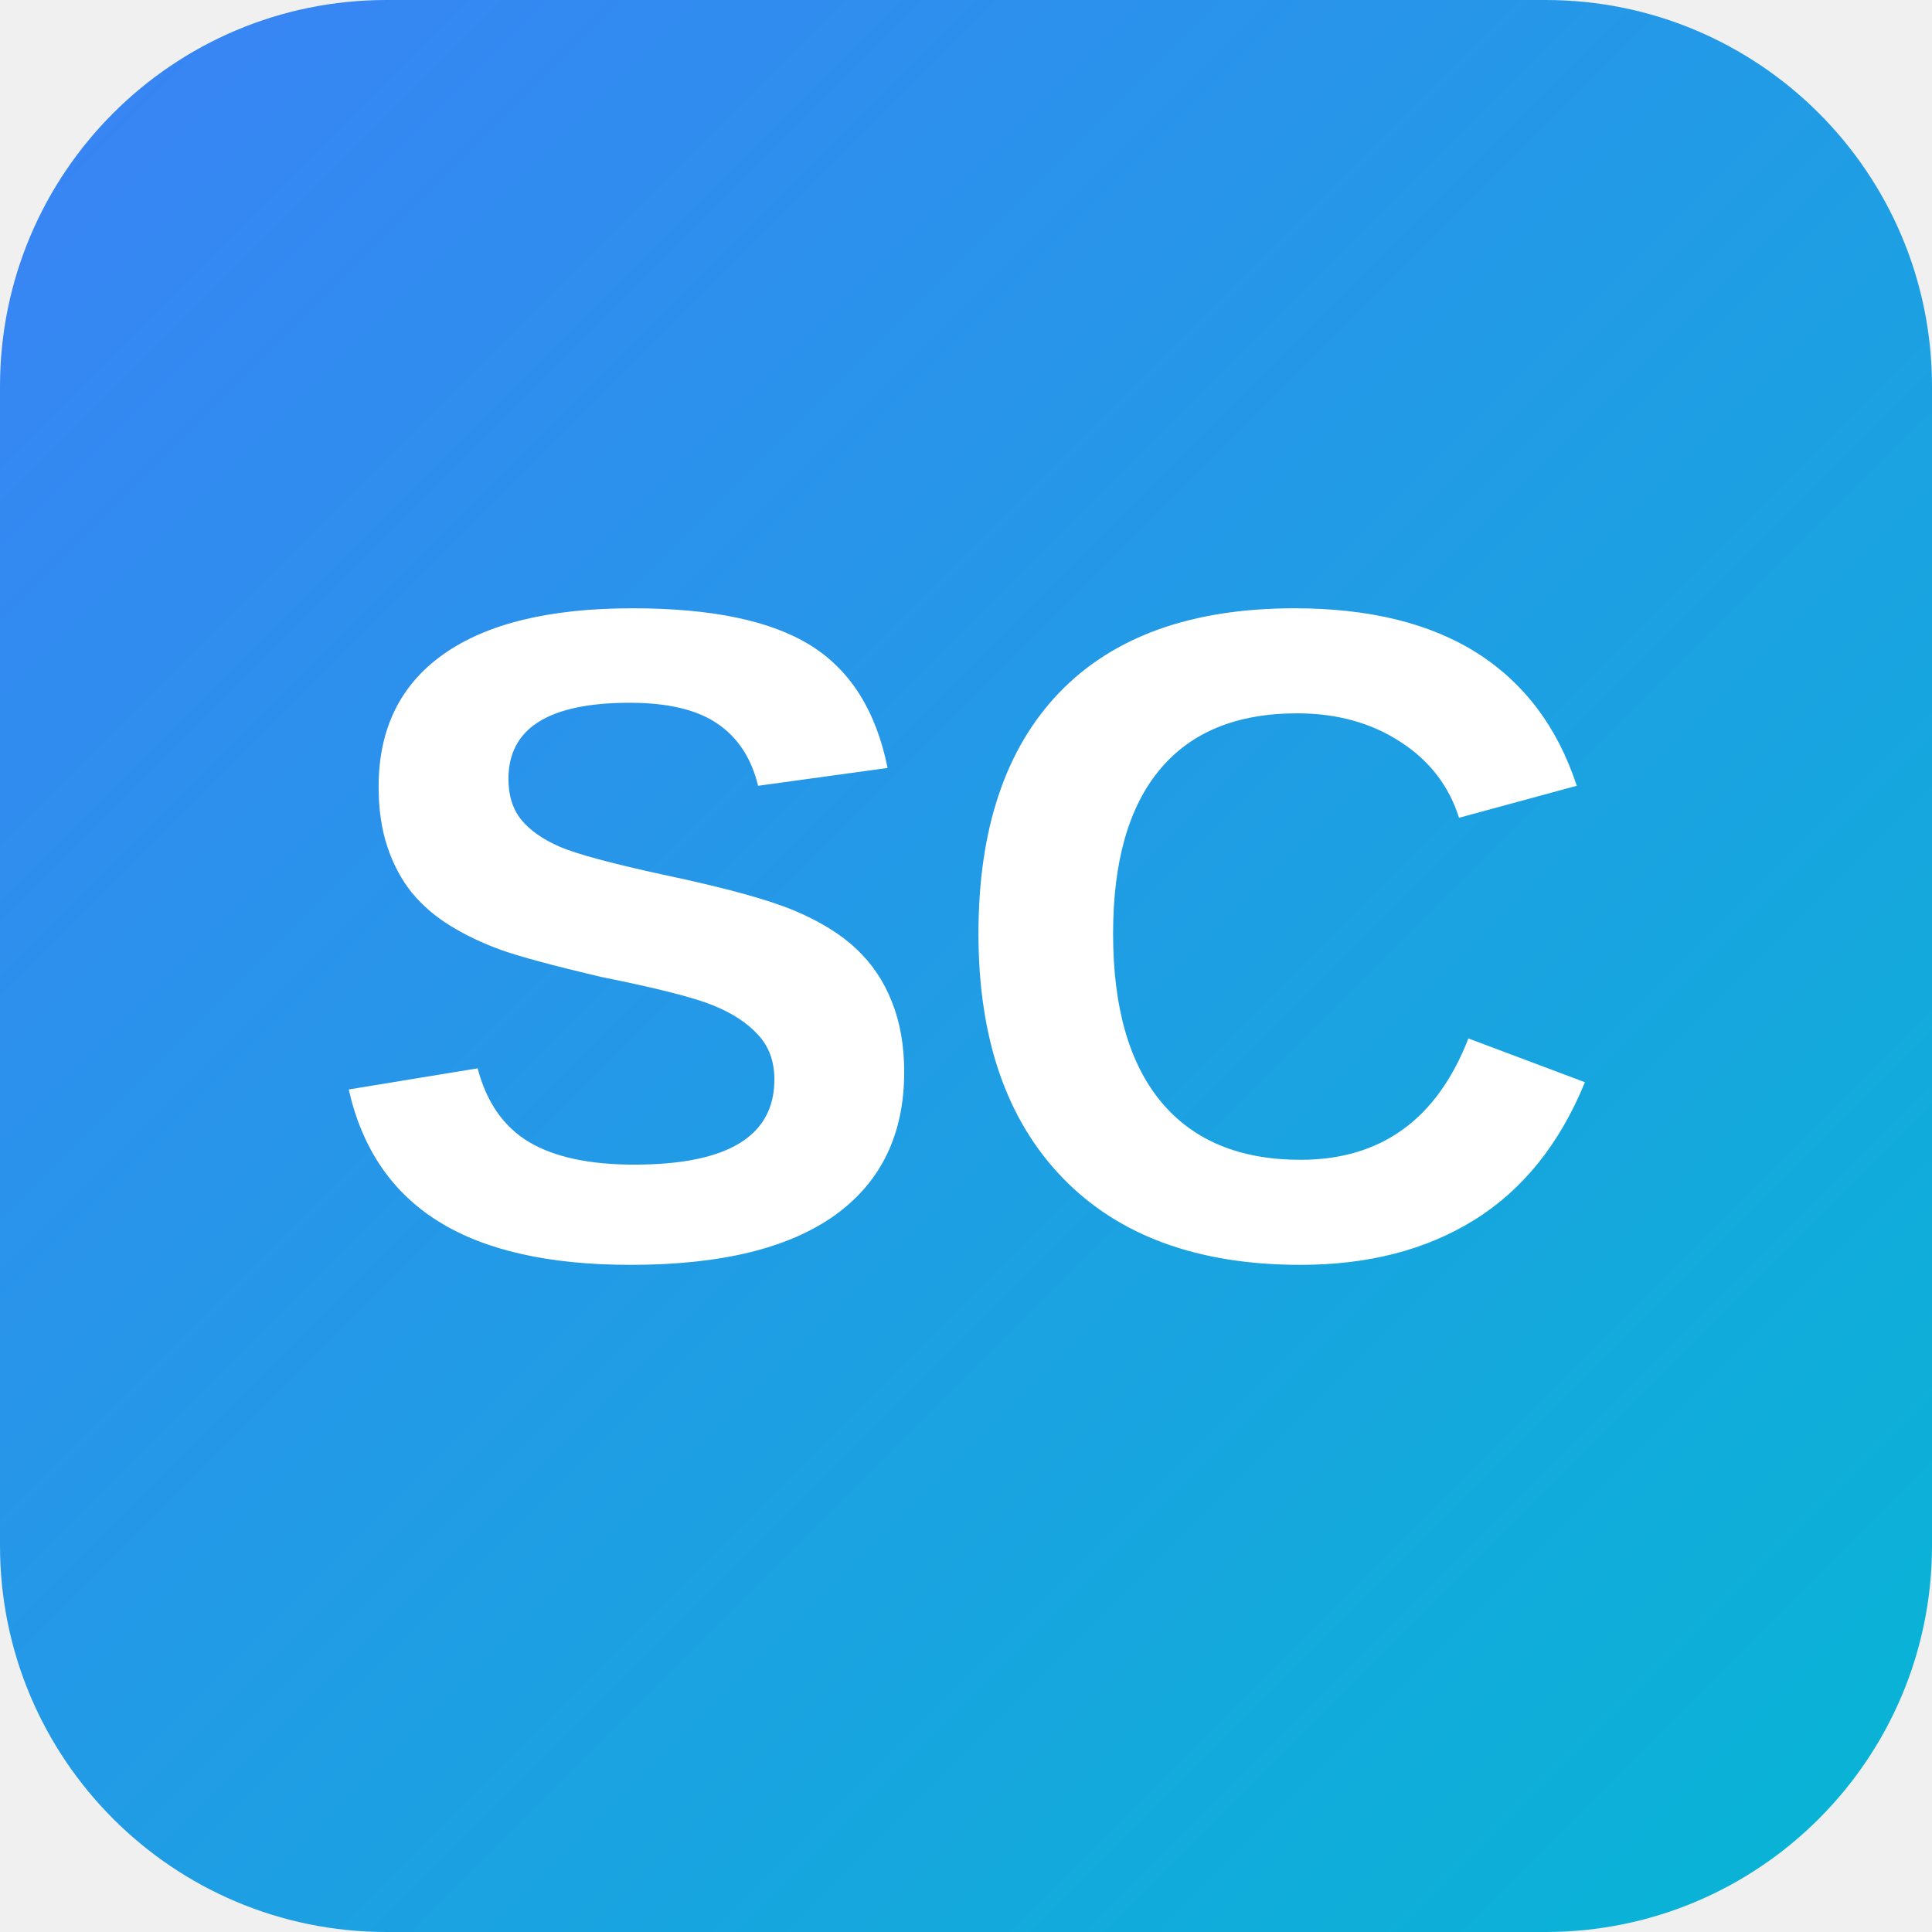
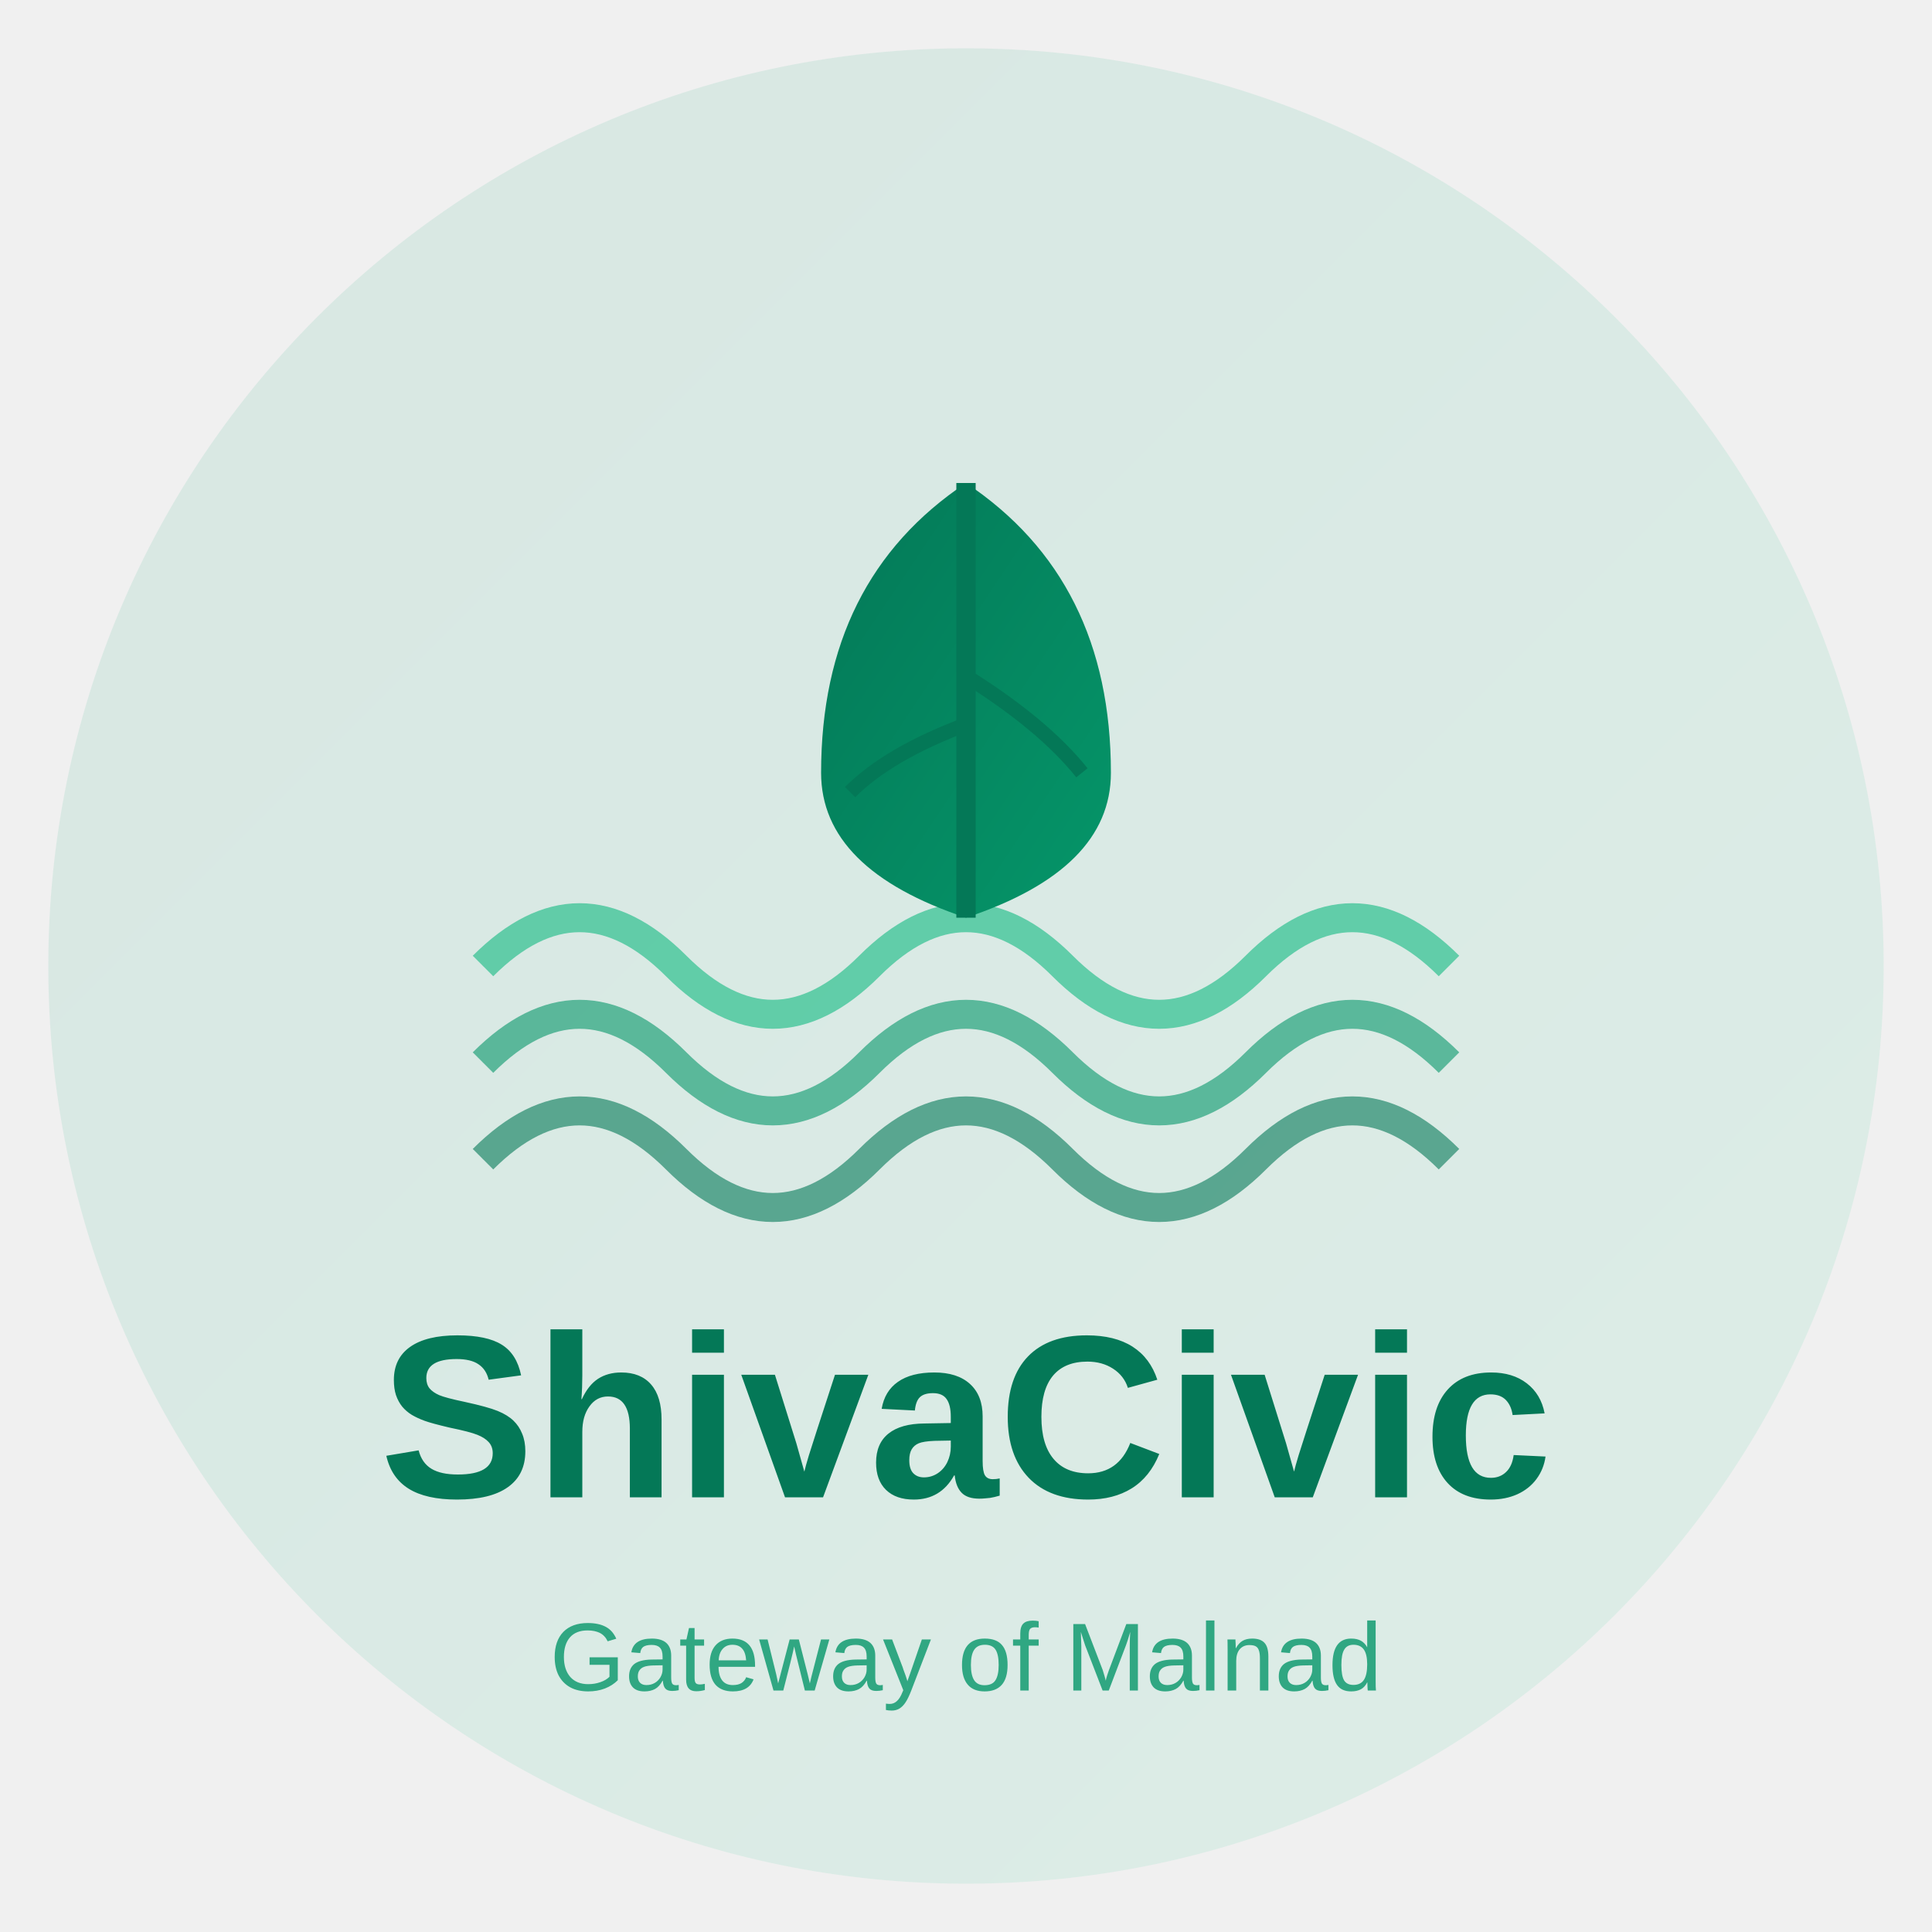
- <svg xmlns="http://www.w3.org/2000/svg" width="100" height="100" viewBox="0 0 100 100" fill="none">
+ <svg xmlns="http://www.w3.org/2000/svg" viewBox="0 0 200 200" width="200" height="200">
  <defs>
-     <linearGradient id="grad1" x1="0%" y1="0%" x2="100%" y2="100%">
-       <stop offset="0%" style="stop-color:#3b82f6;stop-opacity:1" />
-       <stop offset="100%" style="stop-color:#06b6d4;stop-opacity:1" />
+     <linearGradient id="greenGradient" x1="0%" y1="0%" x2="100%" y2="100%">
+       <stop offset="0%" style="stop-color:#059669;stop-opacity:1" />
+       <stop offset="50%" style="stop-color:#10b981;stop-opacity:1" />
+       <stop offset="100%" style="stop-color:#34d399;stop-opacity:1" />
+     </linearGradient>
+     <linearGradient id="leafGradient" x1="0%" y1="0%" x2="100%" y2="100%">
+       <stop offset="0%" style="stop-color:#047857;stop-opacity:1" />
+       <stop offset="100%" style="stop-color:#059669;stop-opacity:1" />
    </linearGradient>
  </defs>
-   <rect width="100" height="100" rx="20" fill="url(#grad1)" />
-   <text x="50" y="65" font-family="Arial, sans-serif" font-size="48" font-weight="bold" fill="white" text-anchor="middle">SC</text>
+   <circle cx="100" cy="100" r="95" fill="url(#greenGradient)" opacity="0.1" />
+   <path d="M 50 100 Q 60 90, 70 100 T 90 100 T 110 100 T 130 100 T 150 100" stroke="#10b981" stroke-width="3" fill="none" opacity="0.6" />
+   <path d="M 50 110 Q 60 100, 70 110 T 90 110 T 110 110 T 130 110 T 150 110" stroke="#059669" stroke-width="3" fill="none" opacity="0.6" />
+   <path d="M 50 120 Q 60 110, 70 120 T 90 120 T 110 120 T 130 120 T 150 120" stroke="#047857" stroke-width="3" fill="none" opacity="0.6" />
+   <g transform="translate(100, 70)">
+     <path d="M 0,-20 Q 15,-10 15,10 Q 15,20 0,25 Q -15,20 -15,10 Q -15,-10 0,-20 Z" fill="url(#leafGradient)" />
+     <path d="M 0,-20 L 0,25" stroke="#047857" stroke-width="2" />
+     <path d="M 0,0 Q 8,5 12,10" stroke="#047857" stroke-width="1.5" fill="none" />
+     <path d="M 0,5 Q -8,8 -12,12" stroke="#047857" stroke-width="1.5" fill="none" />
+   </g>
+   <text x="100" y="155" font-family="Arial, sans-serif" font-size="24" font-weight="700" text-anchor="middle" fill="#047857">ShivaCivic</text>
+   <text x="100" y="175" font-family="Arial, sans-serif" font-size="10" font-weight="500" text-anchor="middle" fill="#059669" opacity="0.8">Gateway of Malnad</text>
</svg>
